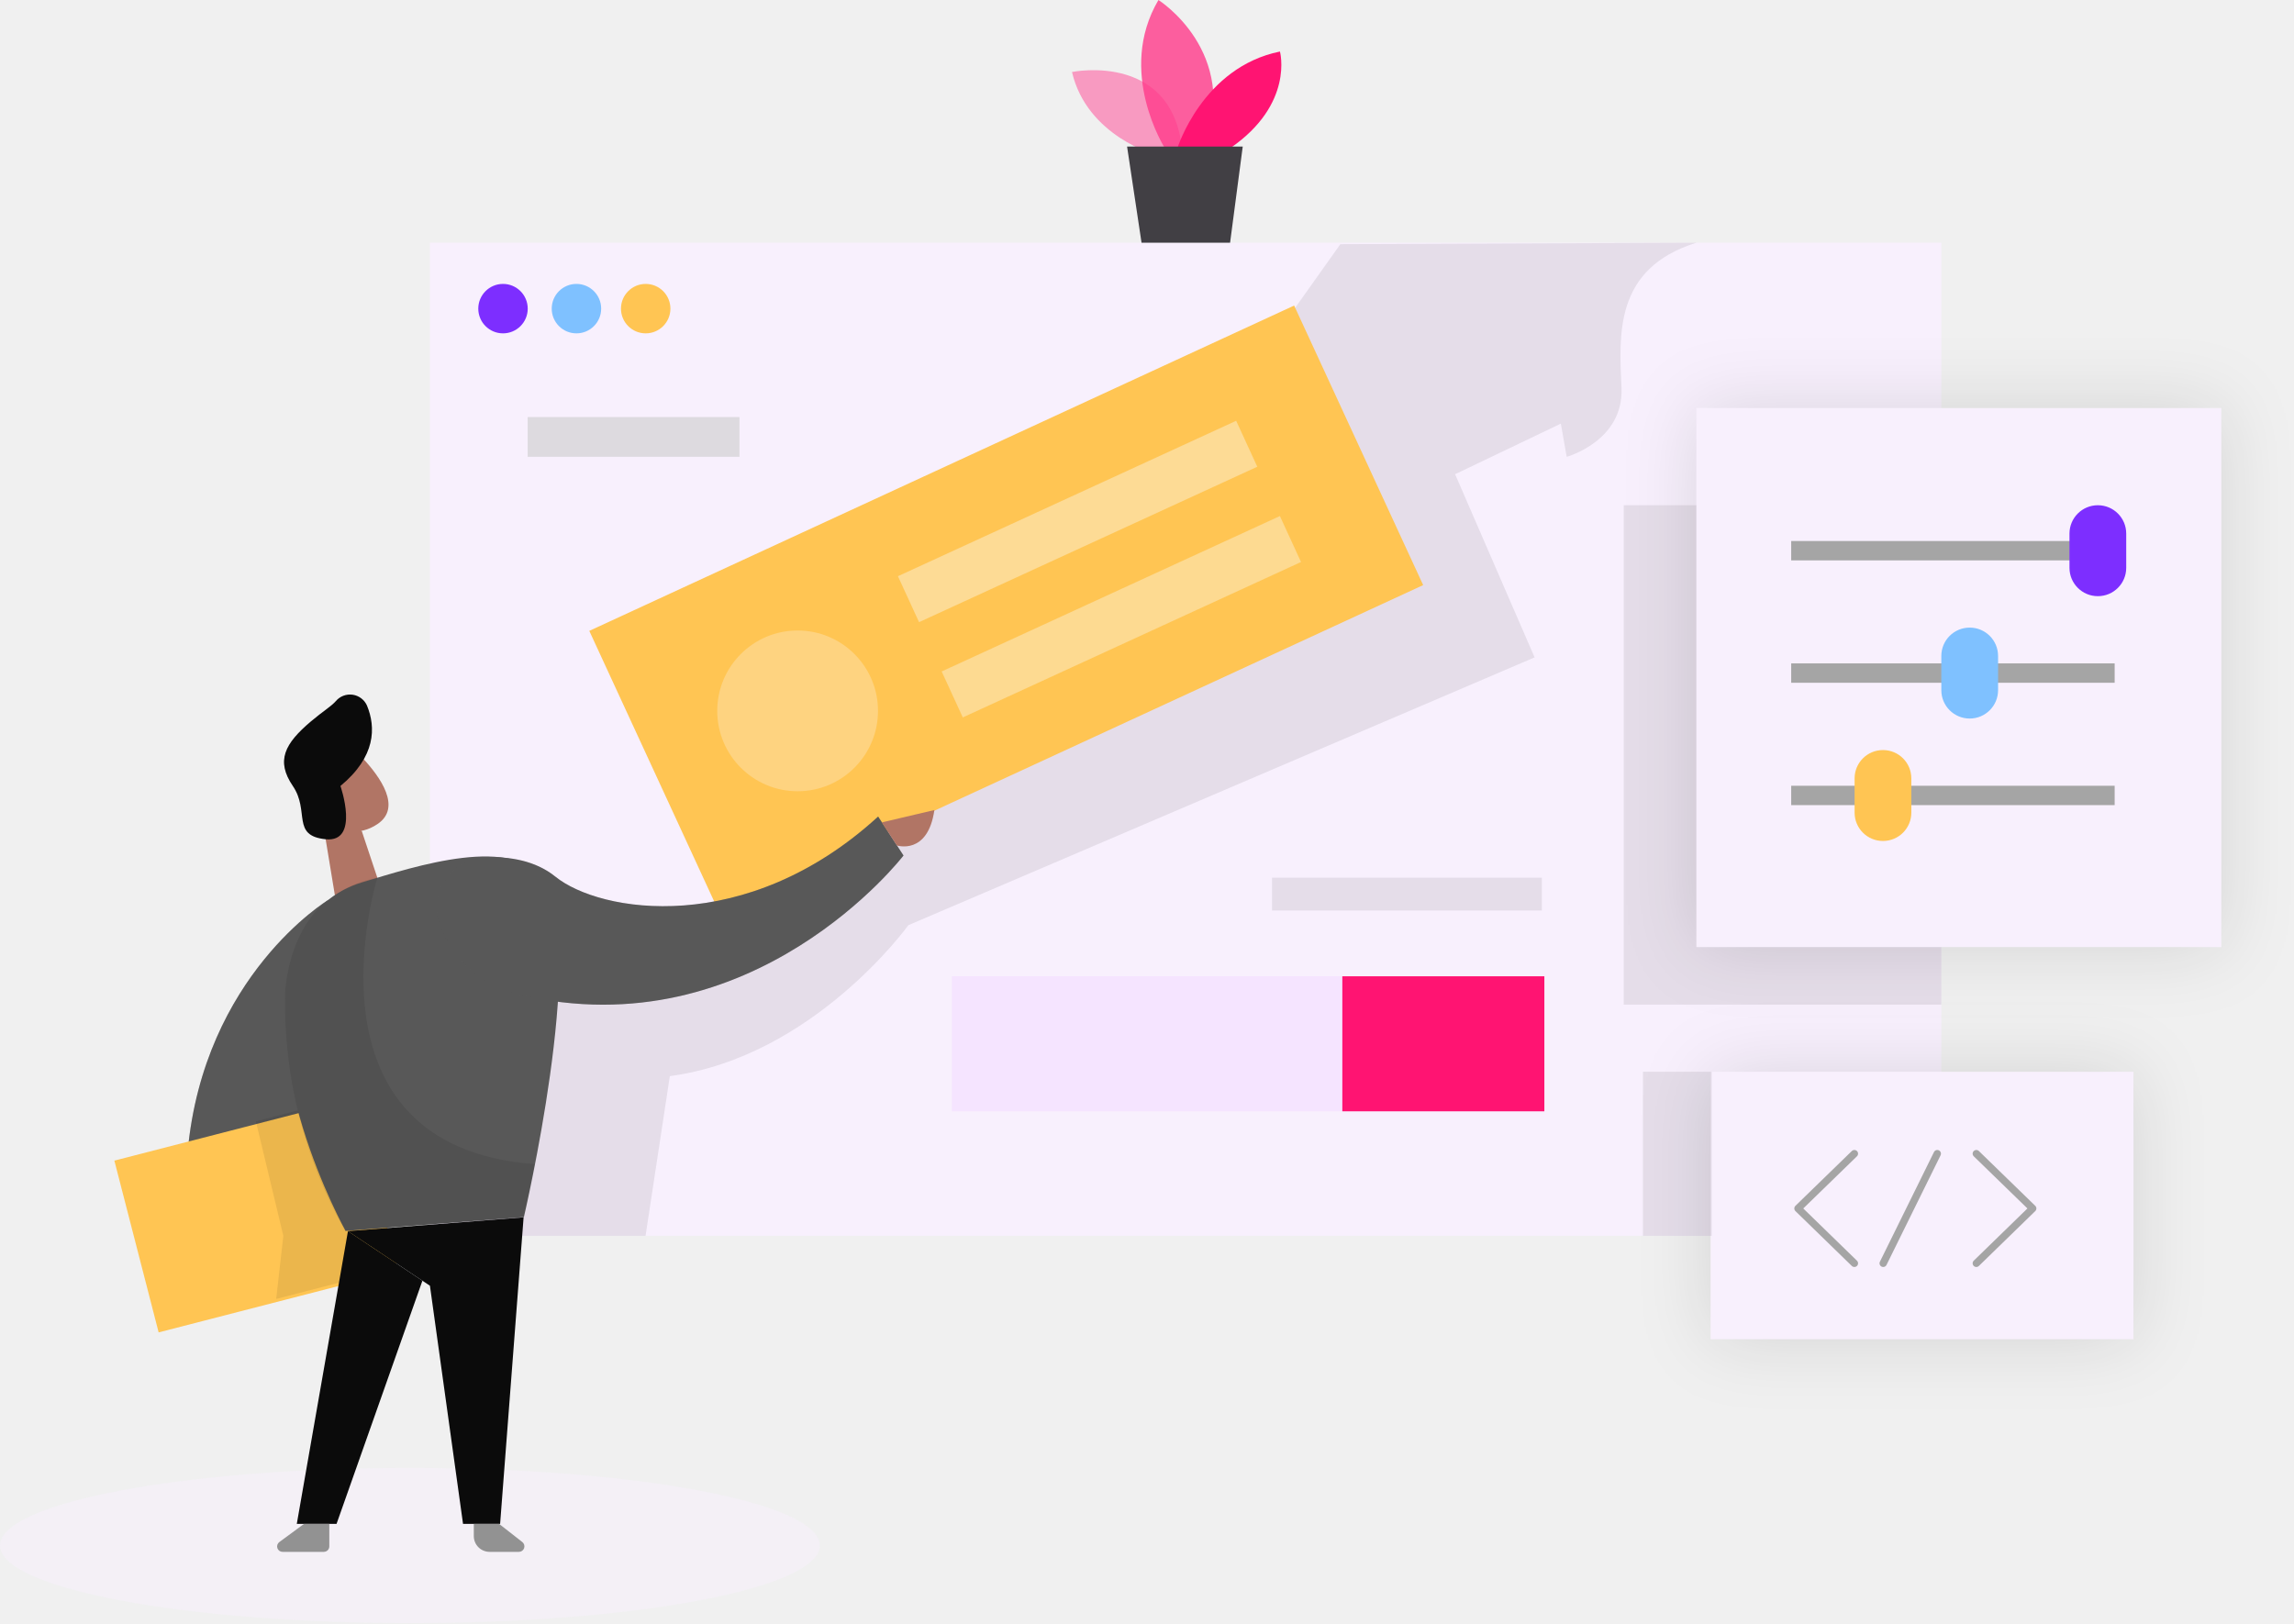
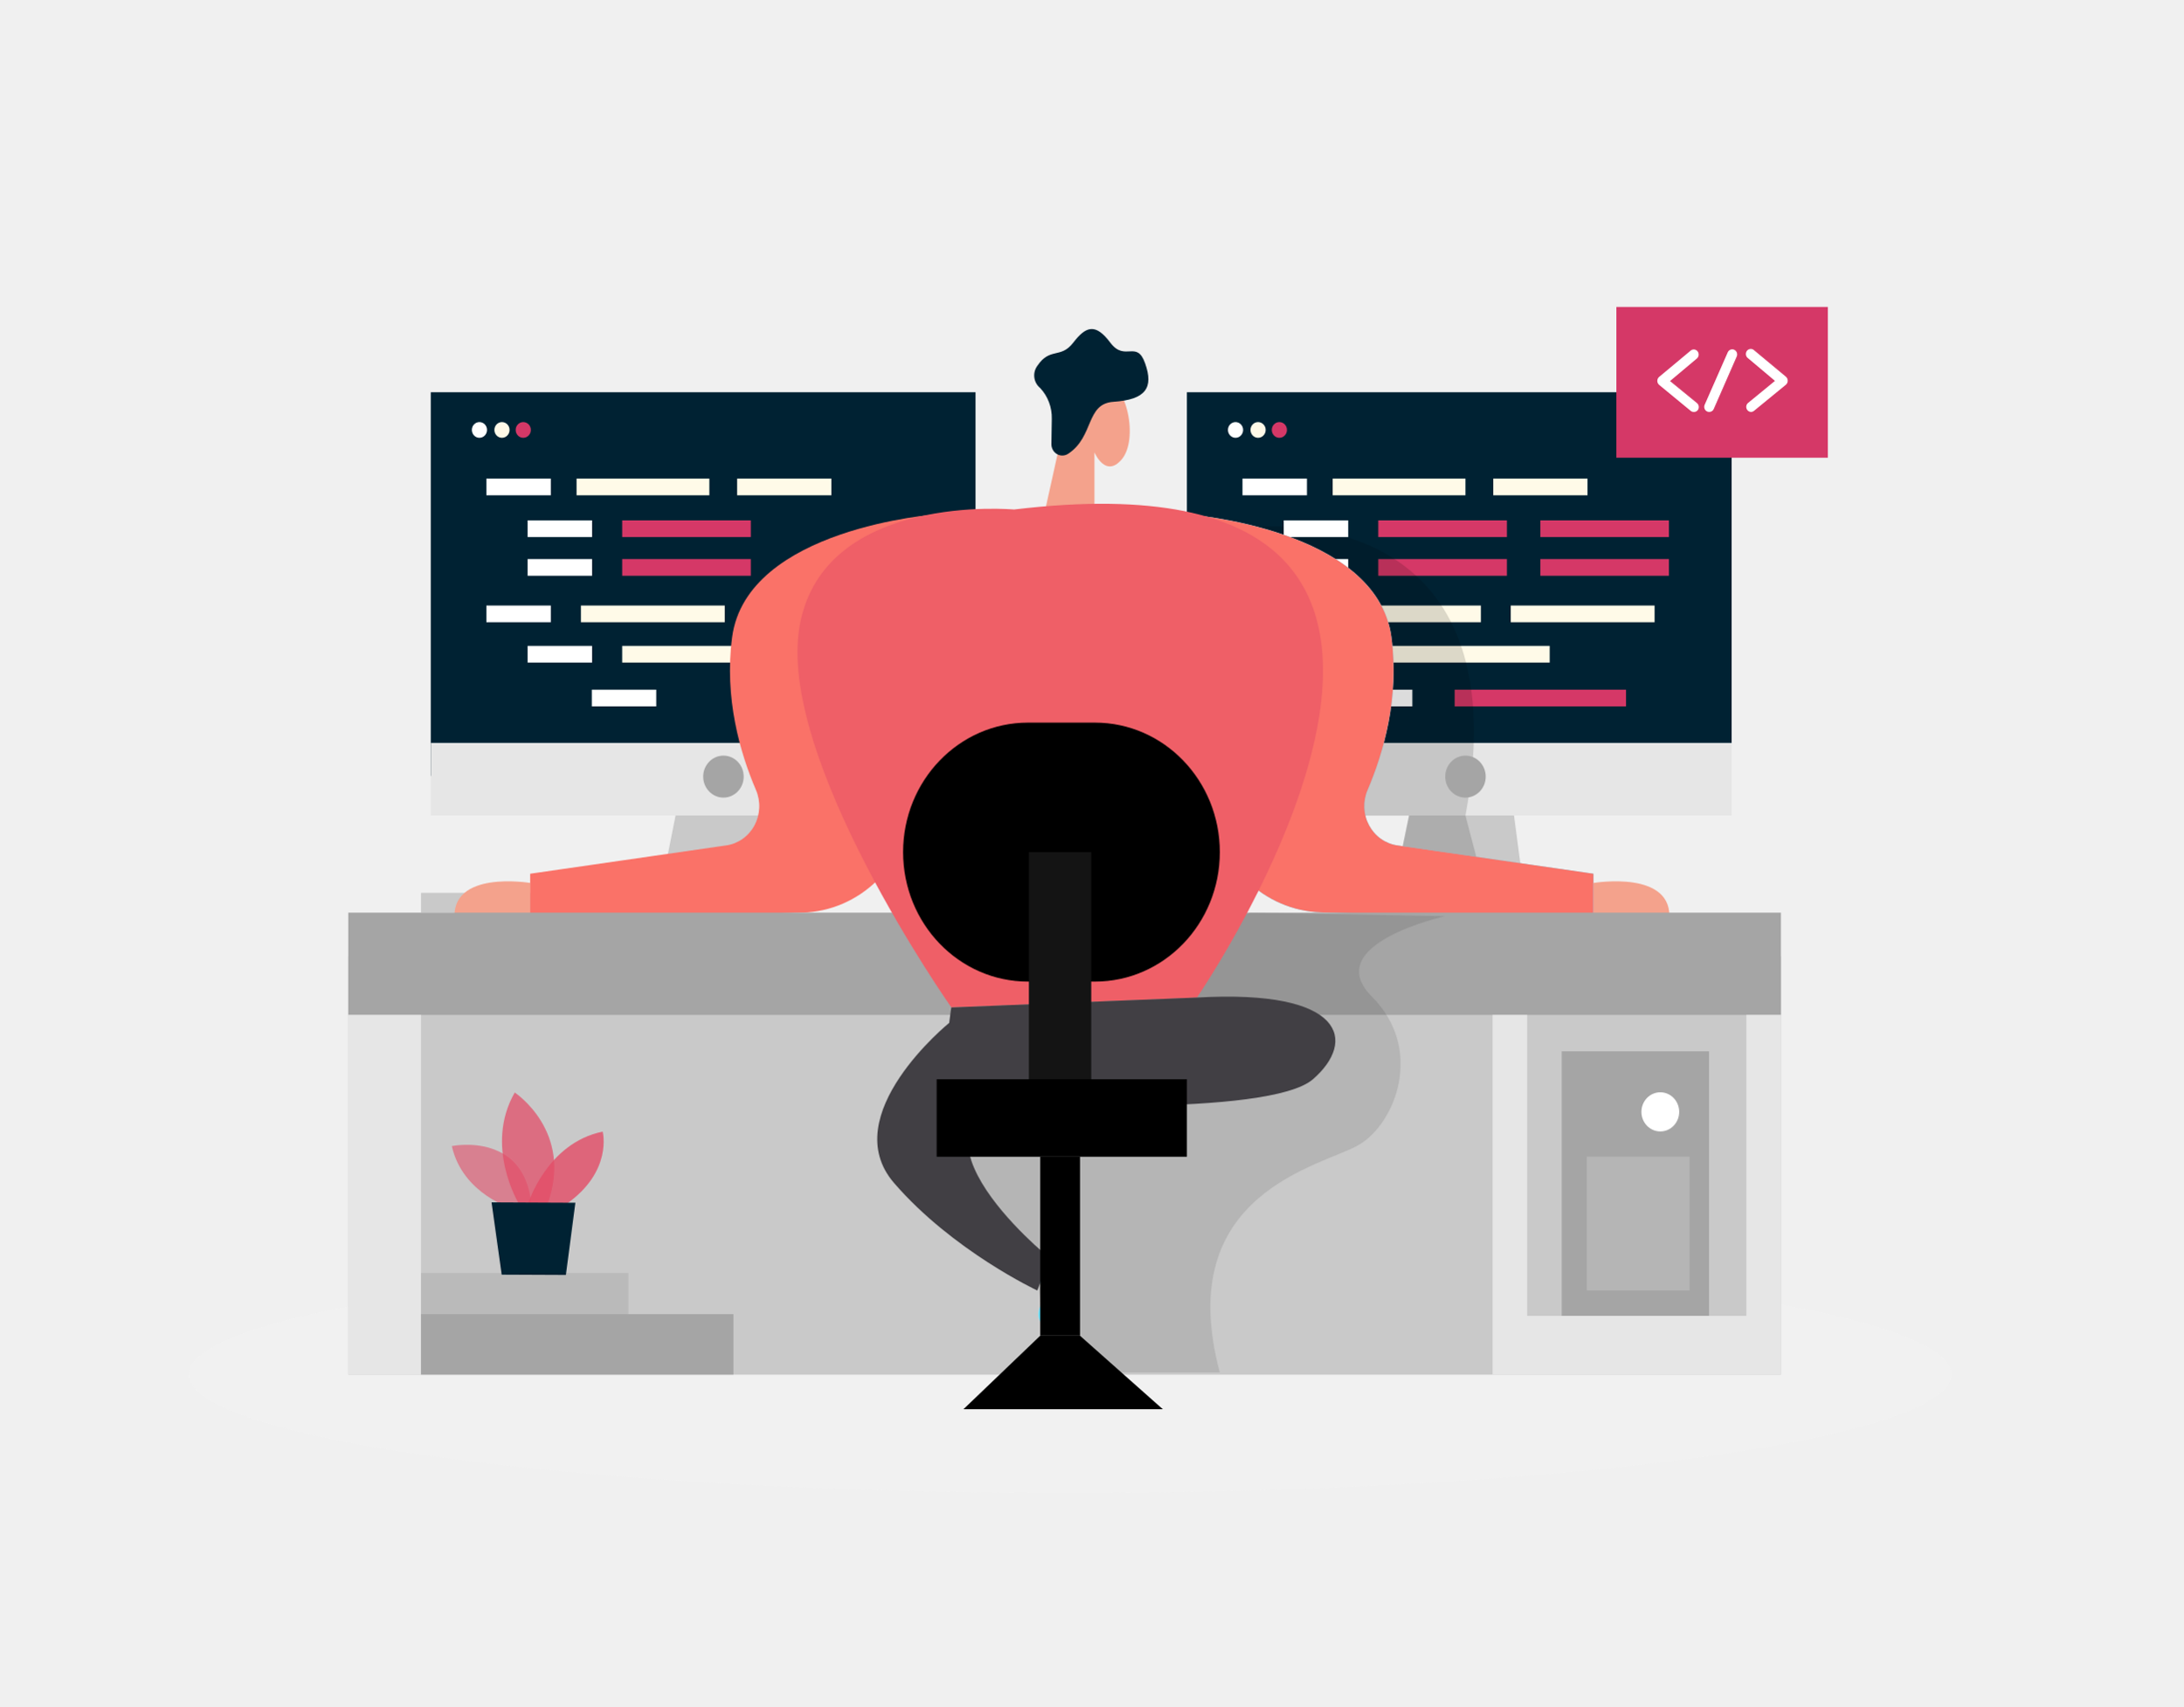
- <svg xmlns="http://www.w3.org/2000/svg" width="633" height="448" viewBox="0 0 633 448" fill="none">
-   <path opacity="0.45" d="M113.109 447.922C175.577 447.922 226.217 438.331 226.217 426.499C226.217 414.668 175.577 405.076 113.109 405.076C50.64 405.076 0 414.668 0 426.499C0 438.331 50.64 447.922 113.109 447.922Z" fill="#F8F0FD" />
-   <path d="M535.685 66.981H118.633V341.048H535.685V66.981Z" fill="#F8F0FD" />
-   <path d="M138.798 91.994C142.565 91.994 145.619 88.94 145.619 85.172C145.619 81.405 142.565 78.35 138.798 78.35C135.031 78.35 131.977 81.405 131.977 85.172C131.977 88.94 135.031 91.994 138.798 91.994Z" fill="#7D2EFF" />
-   <path d="M159.062 91.994C162.83 91.994 165.884 88.94 165.884 85.172C165.884 81.405 162.83 78.35 159.062 78.35C155.295 78.35 152.241 81.405 152.241 85.172C152.241 88.94 155.295 91.994 159.062 91.994Z" fill="#7FC1FF" />
-   <path d="M178.17 91.994C181.937 91.994 184.991 88.94 184.991 85.172C184.991 81.405 181.937 78.35 178.17 78.35C174.403 78.35 171.349 81.405 171.349 85.172C171.349 88.94 174.403 91.994 178.17 91.994Z" fill="#FFC553" />
-   <path opacity="0.08" d="M468.091 66.981L369.861 67.38L354.145 89.501L206.052 225.517L218.219 249.153L176.633 265.55H136.105L130.74 341.048H178.129L184.831 296.966C224.502 291.68 250.65 255.317 250.65 255.317L423.454 181.415L401.514 130.87L430.694 116.907L432.309 126.063C432.309 126.063 448.086 121.714 447.428 107.014C446.769 92.313 445.393 74.062 468.091 66.981Z" fill="black" />
-   <g filter="url(#filter0_d)">
-     <path d="M588.699 295.769H472.02V369.572H588.699V295.769Z" fill="#F8F0FD" />
-   </g>
-   <path opacity="0.08" d="M472.319 295.769H453.352V341.048H472.319V295.769Z" fill="black" />
-   <path d="M99.805 229.267L104.692 243.927L93.104 251.288L88.915 225.876L99.805 229.267Z" fill="#B17565" />
-   <path d="M84.947 211.714C85.554 210.32 86.5 209.099 87.698 208.163C88.897 207.228 90.309 206.606 91.809 206.354C93.309 206.102 94.847 206.229 96.285 206.723C97.724 207.216 99.016 208.061 100.045 209.18C104.971 214.446 110.915 222.844 104.193 227.392C93.882 234.373 84.428 221.408 84.428 221.408C83.634 218.196 83.815 214.822 84.947 211.714V211.714Z" fill="#B17565" />
-   <path d="M92.486 220.71C92.486 220.71 89.833 218.495 88.636 221.627C87.439 224.759 92.106 226.295 93.503 224.699C94.899 223.103 92.486 220.71 92.486 220.71Z" fill="#F4A28C" />
-   <path d="M357.103 84.32L162.608 174.095L198.21 251.238L392.705 161.464L357.103 84.32Z" fill="#FFC553" />
-   <path opacity="0.58" d="M341.105 116.116L247.77 159.009L253.6 171.696L346.934 128.804L341.105 116.116Z" fill="#FBEAC4" />
-   <path opacity="0.58" d="M353.173 142.406L259.838 185.299L265.668 197.986L359.002 155.093L353.173 142.406Z" fill="#FBE8BD" />
-   <path d="M220.094 218.356C232.343 218.356 242.273 208.425 242.273 196.175C242.273 183.925 232.343 173.994 220.094 173.994C207.845 173.994 197.915 183.925 197.915 196.175C197.915 208.425 207.845 218.356 220.094 218.356Z" fill="#FED380" />
-   <path d="M511.691 318.368L496.134 333.488L511.691 348.627" stroke="#A5A5A5" stroke-width="2.03" stroke-linecap="round" stroke-linejoin="round" />
-   <path d="M545.338 318.368L560.895 333.488L545.338 348.627" stroke="#A5A5A5" stroke-width="2.03" stroke-linecap="round" stroke-linejoin="round" />
-   <path opacity="0.7" d="M319.102 42.806C319.102 42.806 299.934 37.659 295.806 19.867C295.806 19.867 325.424 13.743 326.402 44.341L319.102 42.806Z" fill="#FB75AD" />
-   <path opacity="0.8" d="M321.435 40.891C321.435 40.891 307.972 19.807 319.66 0C319.66 0 342.258 14.222 332.365 40.891H321.435Z" fill="#FF3A89" />
-   <path d="M324.885 40.891C324.885 40.891 331.846 18.55 353.187 14.222C353.187 14.222 357.176 28.703 339.465 40.891H324.885Z" fill="#FF1472" />
-   <path d="M534.568 318.368L519.649 348.627" stroke="#A5A5A5" stroke-width="2.03" stroke-linecap="round" stroke-linejoin="round" />
-   <path opacity="0.63" d="M204.058 115.092H145.599V126.063H204.058V115.092Z" fill="#CECECE" />
-   <path d="M90.511 248.396C90.511 248.396 56.265 269.14 51.778 317.81C51.403 321.838 52.488 325.866 54.835 329.162C57.181 332.457 60.634 334.799 64.562 335.762L104.692 345.635L90.511 248.396Z" fill="#585858" />
-   <path opacity="0.2" d="M90.511 248.396C90.511 248.396 56.265 269.14 51.778 317.81C51.403 321.838 52.488 325.866 54.835 329.162C57.181 332.457 60.634 334.799 64.562 335.762L104.692 345.635L90.511 248.396Z" fill="#585858" />
-   <path d="M311.004 40.452L314.993 66.981H339.425L342.916 40.452H311.004Z" fill="#413F44" />
-   <path d="M93.942 216.9C93.942 216.9 99.406 232.578 89.853 231.601C80.299 230.623 85.545 223.881 80.798 216.9C76.051 209.919 78.564 205.211 85.784 199.088C89.115 196.275 91.349 194.979 92.665 193.483C93.225 192.82 93.944 192.31 94.754 192C95.565 191.691 96.441 191.593 97.299 191.714C98.159 191.836 98.972 192.174 99.665 192.696C100.358 193.218 100.907 193.907 101.261 194.699C103.735 200.723 103.754 208.782 93.942 216.9Z" fill="#0B0B0B" />
-   <path opacity="0.08" d="M535.685 139.427H448.046V277.238H535.685V139.427Z" fill="black" />
-   <path d="M97.686 303.244L31.558 320.288L43.775 367.691L109.902 350.647L97.686 303.244Z" fill="#FFC553" />
-   <path opacity="0.08" d="M70.606 309.432L78.185 341.048L76.21 358.461L93.942 353.873L99.227 339.751L82.194 306.42L70.606 309.432Z" fill="black" />
-   <path d="M82.593 258.588C84.22 254.978 86.607 251.762 89.592 249.159C92.576 246.557 96.087 244.629 99.885 243.509C114.525 239.1 142.328 229.885 150.546 243.509C161.795 262.259 144.562 335.882 144.562 335.882L95.358 339.691C95.358 339.691 68.212 290.942 82.593 258.588Z" fill="#585858" />
-   <path d="M144.482 335.941L138 420.535H127.768L118.634 354.811L96.016 339.751L144.482 335.941Z" fill="#0B0B0B" />
-   <path d="M96.016 339.751L81.895 420.535H92.865L116.559 353.435L96.016 339.751Z" fill="#0B0B0B" />
-   <path d="M121.166 254.778C120.503 252.702 120.335 250.5 120.675 248.347C121.016 246.194 121.855 244.151 123.127 242.381C124.399 240.611 126.067 239.163 127.999 238.154C129.93 237.144 132.071 236.601 134.25 236.567C140.513 236.368 147.713 237.445 153.238 241.913C165.544 251.886 205.893 258.668 242.313 225.337L249.314 236.088C249.314 236.088 207.947 289.944 143.166 274.466C138.241 273.35 133.672 271.021 129.876 267.691C126.079 264.361 123.175 260.135 121.426 255.397C121.326 255.197 121.246 254.978 121.166 254.778Z" fill="#585858" />
-   <path opacity="0.2" d="M121.166 254.778C120.503 252.702 120.335 250.5 120.675 248.347C121.016 246.194 121.855 244.151 123.127 242.381C124.399 240.611 126.067 239.163 127.999 238.154C129.93 237.144 132.071 236.601 134.25 236.567C140.513 236.368 147.713 237.445 153.238 241.913C165.544 251.886 205.893 258.668 242.313 225.337L249.314 236.088C249.314 236.088 207.947 289.944 143.166 274.466C138.241 273.35 133.672 271.021 129.876 267.691C126.079 264.361 123.175 260.135 121.426 255.397C121.326 255.197 121.246 254.978 121.166 254.778Z" fill="#585858" />
-   <path opacity="0.08" d="M104.133 242.212C104.133 242.212 81.117 316.354 147.574 321.261L144.482 335.941L95.278 339.751C83.963 319.817 78.224 297.204 78.664 274.286C78.664 274.286 79.082 255.377 92.406 247.019C95.929 244.603 99.927 242.964 104.133 242.212Z" fill="black" />
-   <path d="M83.889 420.535L77.088 425.542C76.83 425.726 76.637 425.988 76.537 426.29C76.438 426.592 76.437 426.917 76.535 427.219C76.633 427.521 76.824 427.784 77.081 427.97C77.338 428.156 77.648 428.256 77.965 428.254H89.374C89.769 428.249 90.147 428.09 90.426 427.811C90.705 427.531 90.865 427.154 90.87 426.758V420.535H83.889Z" fill="#929292" />
-   <path d="M137.721 420.535L144.123 425.542C144.373 425.736 144.556 426.004 144.646 426.307C144.736 426.61 144.729 426.935 144.625 427.234C144.522 427.533 144.327 427.792 144.069 427.975C143.811 428.158 143.502 428.256 143.186 428.254H135.068C133.918 428.249 132.817 427.789 132.006 426.974C131.195 426.159 130.74 425.056 130.74 423.906V420.535H137.721Z" fill="#929292" />
-   <g filter="url(#filter1_d)">
-     <path d="M612.952 112.599H468.091V261.361H612.952V112.599Z" fill="#F8F0FD" />
-   </g>
-   <path d="M583.513 149.301H494.259V154.646H583.513V149.301Z" fill="#A5A5A5" />
-   <path d="M583.513 183.07H494.259V188.416H583.513V183.07Z" fill="#A5A5A5" />
-   <path d="M583.513 216.84H494.259V222.186H583.513V216.84Z" fill="#A5A5A5" />
-   <path d="M578.886 139.427H578.866C574.548 139.427 571.047 142.928 571.047 147.246V156.701C571.047 161.019 574.548 164.52 578.866 164.52H578.886C583.204 164.52 586.704 161.019 586.704 156.701V147.246C586.704 142.928 583.204 139.427 578.886 139.427Z" fill="#7D2EFF" />
-   <path d="M543.523 173.197H543.503C539.185 173.197 535.685 176.697 535.685 181.016V190.47C535.685 194.789 539.185 198.289 543.503 198.289H543.523C547.841 198.289 551.342 194.789 551.342 190.47V181.016C551.342 176.697 547.841 173.197 543.523 173.197Z" fill="#7FC1FF" />
-   <path d="M519.59 206.986H519.57C515.252 206.986 511.751 210.487 511.751 214.805V224.26C511.751 228.578 515.252 232.079 519.57 232.079H519.59C523.908 232.079 527.408 228.578 527.408 224.26V214.805C527.408 210.487 523.908 206.986 519.59 206.986Z" fill="#FFC553" />
-   <path d="M426.147 269.419H262.657V306.68H426.147V269.419Z" fill="#F5E4FF" />
-   <path d="M426.146 269.419H370.4V306.68H426.146V269.419Z" fill="#FF1472" />
-   <path d="M247.479 233.316C247.479 233.316 256.015 236.108 257.83 223.542L243.33 226.953L247.479 233.316Z" fill="#B17565" />
-   <path opacity="0.08" d="M425.449 242.212H350.994V251.268H425.449V242.212Z" fill="black" />
-   <defs>
-     <filter id="filter0_d" x="452.02" y="275.769" width="156.679" height="113.803" filterUnits="userSpaceOnUse" color-interpolation-filters="sRGB">
-       <feFlood flood-opacity="0" result="BackgroundImageFix" />
-       <feColorMatrix in="SourceAlpha" type="matrix" values="0 0 0 0 0 0 0 0 0 0 0 0 0 0 0 0 0 0 127 0" />
-       <feOffset />
-       <feGaussianBlur stdDeviation="10" />
-       <feColorMatrix type="matrix" values="0 0 0 0 0 0 0 0 0 0 0 0 0 0 0 0 0 0 0.12 0" />
-       <feBlend mode="normal" in2="BackgroundImageFix" result="effect1_dropShadow" />
-       <feBlend mode="normal" in="SourceGraphic" in2="effect1_dropShadow" result="shape" />
-     </filter>
-     <filter id="filter1_d" x="448.091" y="92.599" width="184.861" height="188.762" filterUnits="userSpaceOnUse" color-interpolation-filters="sRGB">
-       <feFlood flood-opacity="0" result="BackgroundImageFix" />
-       <feColorMatrix in="SourceAlpha" type="matrix" values="0 0 0 0 0 0 0 0 0 0 0 0 0 0 0 0 0 0 127 0" />
-       <feOffset />
-       <feGaussianBlur stdDeviation="10" />
-       <feColorMatrix type="matrix" values="0 0 0 0 0 0 0 0 0 0 0 0 0 0 0 0 0 0 0.12 0" />
-       <feBlend mode="normal" in2="BackgroundImageFix" result="effect1_dropShadow" />
-       <feBlend mode="normal" in="SourceGraphic" in2="effect1_dropShadow" result="shape" />
-     </filter>
-   </defs>
+ <svg xmlns="http://www.w3.org/2000/svg" width="522" height="408" viewBox="0 0 522 408" fill="none">
+   <path d="M381.06 211.146C381.06 211.146 400.413 207.898 399.108 220.172H381.06V211.146Z" fill="#F4A28C" />
+   <path d="M338.099 188.816L332.253 218.251H365.087L360.611 184.417L338.099 188.816Z" fill="#C9C9C9" />
+   <path d="M414.05 93.798H283.798V185.541H414.05V93.798Z" fill="#002233" />
+   <path d="M370.542 154.454H329.565V158.447H370.542V154.454Z" fill="#FFFAE8" />
+   <path d="M388.799 164.929H347.822V168.922H388.799V164.929Z" fill="#D53867" />
+   <path d="M414.05 177.651H283.798V195.014H414.05V177.651Z" fill="#E6E6E6" />
+   <path d="M354.086 144.805H319.699V148.798H354.086V144.805Z" fill="#FFFAE8" />
+   <path d="M395.624 144.805H361.237V148.798H395.624V144.805Z" fill="#FFFAE8" />
+   <path d="M360.311 133.694H329.565V137.687H360.311V133.694Z" fill="#D53867" />
+   <path d="M399.056 133.694H368.31V137.687H399.056V133.694Z" fill="#D53867" />
+   <path d="M322.361 154.454H306.949V158.447H322.361V154.454Z" fill="white" />
+   <path d="M337.708 164.929H322.296V168.922H337.708V164.929Z" fill="white" />
+   <path d="M312.495 144.805H297.083V148.798H312.495V144.805Z" fill="white" />
+   <path opacity="0.14" d="M300.815 126.007C300.815 126.007 364.447 119.376 350.405 195.027L355.247 213.473L335.385 202.295L336.977 195.041H326.459L300.815 126.007Z" fill="black" />
+   <path d="M300.815 104.692C301.817 104.692 302.629 103.85 302.629 102.811C302.629 101.772 301.817 100.93 300.815 100.93C299.814 100.93 299.001 101.772 299.001 102.811C299.001 103.85 299.814 104.692 300.815 104.692Z" fill="#FFFAE8" />
+   <path d="M305.905 104.692C306.907 104.692 307.719 103.85 307.719 102.811C307.719 101.772 306.907 100.93 305.905 100.93C304.903 100.93 304.091 101.772 304.091 102.811C304.091 103.85 304.903 104.692 305.905 104.692Z" fill="#D53867" />
+   <path d="M312.495 114.45H297.083V118.442H312.495V114.45Z" fill="white" />
+   <path d="M322.361 124.438H306.949V128.43H322.361V124.438Z" fill="white" />
+   <path d="M360.311 124.438H329.565V128.43H360.311V124.438Z" fill="#D53867" />
+   <path d="M399.056 124.438H368.31V128.43H399.056V124.438Z" fill="#D53867" />
+   <path d="M322.361 133.694H306.949V137.687H322.361V133.694Z" fill="white" />
+   <path d="M350.405 114.45H318.655V118.442H350.405V114.45Z" fill="#FFFAE8" />
+   <path d="M379.585 114.45H357.048V118.442H379.585V114.45Z" fill="#FFFAE8" />
+   <path d="M350.406 190.737C353.079 190.737 355.247 188.489 355.247 185.716C355.247 182.944 353.079 180.696 350.406 180.696C347.732 180.696 345.564 182.944 345.564 185.716C345.564 188.489 347.732 190.737 350.406 190.737Z" fill="#A5A5A5" />
+   <path d="M166.14 213.514H100.668V218.251H166.14V213.514Z" fill="#C9C9C9" />
+   <path d="M126.768 211.146C126.768 211.146 107.415 207.898 108.72 220.172H126.768V211.146Z" fill="#F4A28C" />
+   <path d="M162.759 188.816L156.913 218.251H189.747L185.271 184.417L162.759 188.816Z" fill="#C9C9C9" />
+   <path d="M233.256 93.798H103.004V185.541H233.256V93.798Z" fill="#002233" />
+   <path d="M189.747 154.454H148.77V158.447H189.747V154.454Z" fill="#FFFAE8" />
+   <path d="M233.256 177.651H103.004V195.014H233.256V177.651Z" fill="#E6E6E6" />
+   <path d="M173.291 144.805H138.904V148.798H173.291V144.805Z" fill="#FFFAE8" />
+   <path d="M179.516 133.694H148.77V137.687H179.516V133.694Z" fill="#D53867" />
+   <path d="M141.566 154.454H126.154V158.447H141.566V154.454Z" fill="white" />
+   <path d="M156.913 164.929H141.501V168.922H156.913V164.929Z" fill="white" />
+   <path d="M131.701 144.805H116.289V148.798H131.701V144.805Z" fill="white" />
+   <path d="M114.631 104.692C115.633 104.692 116.445 103.85 116.445 102.811C116.445 101.772 115.633 100.93 114.631 100.93C113.629 100.93 112.817 101.772 112.817 102.811C112.817 103.85 113.629 104.692 114.631 104.692Z" fill="white" />
+   <path d="M120.021 104.692C121.023 104.692 121.835 103.85 121.835 102.811C121.835 101.772 121.023 100.93 120.021 100.93C119.019 100.93 118.207 101.772 118.207 102.811C118.207 103.85 119.019 104.692 120.021 104.692Z" fill="#FFFAE8" />
+   <path d="M125.11 104.692C126.112 104.692 126.924 103.85 126.924 102.811C126.924 101.772 126.112 100.93 125.11 100.93C124.109 100.93 123.296 101.772 123.296 102.811C123.296 103.85 124.109 104.692 125.11 104.692Z" fill="#D53867" />
+   <path d="M131.701 114.45H116.289V118.442H131.701V114.45Z" fill="white" />
+   <path d="M141.566 124.438H126.154V128.43H141.566V124.438Z" fill="white" />
+   <path d="M179.516 124.438H148.77V128.43H179.516V124.438Z" fill="#D53867" />
+   <path d="M141.566 133.694H126.154V137.687H141.566V133.694Z" fill="white" />
+   <path d="M169.611 114.45H137.86V118.442H169.611V114.45Z" fill="#FFFAE8" />
+   <path opacity="0.45" d="M255.858 357.048C372.257 357.048 466.616 344.367 466.616 328.723C466.616 313.08 372.257 300.398 255.858 300.398C139.46 300.398 45.101 313.08 45.101 328.723C45.101 344.367 139.46 357.048 255.858 357.048Z" fill="#F4F4F4" fill-opacity="0.8" />
+   <path d="M223.964 122.989C223.964 122.989 178.537 126.224 175.053 152.384C173.121 166.919 176.958 180.06 180.755 188.924C181.334 190.271 181.602 191.739 181.537 193.212C181.473 194.684 181.077 196.121 180.383 197.408C179.689 198.694 178.714 199.795 177.537 200.622C176.36 201.45 175.014 201.981 173.604 202.173L126.768 208.94V220.24L191.939 218.237C198.551 218.035 204.861 215.322 209.672 210.615C214.483 205.908 217.46 199.533 218.039 192.7L223.964 122.989Z" fill="#FA7268" />
+   <path d="M283.798 122.989C283.798 122.989 329.225 126.224 332.71 152.384C334.641 166.919 330.804 180.06 327.007 188.924C326.428 190.271 326.16 191.739 326.225 193.212C326.29 194.684 326.685 196.121 327.379 197.408C328.074 198.694 329.048 199.795 330.225 200.622C331.402 201.45 332.749 201.981 334.158 202.173L380.995 208.94V220.24L315.81 218.169C309.199 217.964 302.891 215.251 298.08 210.544C293.27 205.837 290.292 199.464 289.71 192.632L283.798 122.989Z" fill="#68E1FD" />
+   <path d="M283.798 122.989C283.798 122.989 329.225 126.224 332.71 152.384C334.641 166.919 330.804 180.06 327.007 188.924C326.428 190.271 326.16 191.739 326.225 193.212C326.29 194.684 326.685 196.121 327.379 197.408C328.074 198.694 329.048 199.795 330.225 200.622C331.402 201.45 332.749 201.981 334.158 202.173L380.995 208.94V220.24L315.81 218.169C309.199 217.964 302.891 215.251 298.08 210.544C293.27 205.837 290.292 199.464 289.71 192.632L283.798 122.989Z" fill="#FA7268" />
+   <path d="M425.834 228.698H83.272V328.737H425.834V228.698Z" fill="#C9C9C9" />
+   <path d="M425.834 218.251H83.272V242.705H425.834V218.251Z" fill="#A5A5A5" />
+   <path d="M249.686 122.989L255.232 97.912C255.232 97.912 255.414 86.165 262.683 88.899C269.952 91.633 272.132 105.247 268.217 109.849C264.302 114.45 261.692 108.17 261.692 108.17V122.042L249.686 122.989Z" fill="#F4A28C" />
+   <path opacity="0.1" d="M345.564 219.09C345.564 219.09 315.458 225.735 328.038 238.334C340.618 250.934 333.675 268.649 324.958 273.764C316.241 278.88 280.131 285.051 291.668 328.209H250.965L247.963 305.202L221.863 276.62L233.269 249.052L265.359 203.811L287.1 222.5L299.002 218.251L345.564 219.09Z" fill="black" />
+   <path d="M242.443 121.839C242.443 121.839 197.159 117.657 191.248 149.366C185.336 181.075 227.475 240.919 227.475 240.919L286.2 238.551C286.2 238.551 377.432 105.653 242.443 121.839Z" fill="#EF5F67" />
+   <path d="M247.95 305.162C247.95 305.162 250.56 308.734 248.85 312.118C247.141 315.501 249.607 318.37 252.191 316.015C254.775 313.661 255.845 303.835 255.845 303.835L250.012 300.303L247.95 305.162Z" fill="#68E1FD" />
+   <path d="M227.475 240.919C227.475 240.919 223.56 262.234 232.368 263.249C241.177 264.264 303.491 267.147 313.931 258.093C324.371 249.039 321.761 236.521 286.2 238.551L227.475 240.919Z" fill="#413F44" />
+   <path d="M226.966 244.6C226.966 244.6 199.743 266.659 213.772 282.899C227.801 299.139 248.028 308.613 248.028 308.613L250.965 300.831C250.965 300.831 208.552 266.659 248.681 259.893L226.966 244.6Z" fill="#413F44" />
+   <path d="M261.809 172.806H245.797C229.307 172.806 215.938 186.669 215.938 203.77C215.938 220.871 229.307 234.734 245.797 234.734H261.809C278.3 234.734 291.668 220.871 291.668 203.77C291.668 186.669 278.3 172.806 261.809 172.806Z" fill="black" />
+   <path d="M260.922 203.77H246.019V265.793H260.922V203.77Z" fill="black" />
+   <path opacity="0.08" d="M260.922 203.77H246.019V265.793H260.922V203.77Z" fill="white" />
+   <path d="M283.798 258.093H223.964V276.62H283.798V258.093Z" fill="black" />
+   <path d="M251.395 106.127L251.487 100.186C251.526 98.818 251.298 97.457 250.819 96.183C250.339 94.909 249.616 93.748 248.694 92.769C248.314 92.463 247.997 92.081 247.76 91.647C247.522 91.213 247.37 90.734 247.312 90.239C247.254 89.743 247.291 89.24 247.42 88.76C247.55 88.279 247.77 87.83 248.067 87.437C251.069 82.985 253.601 85.868 256.628 81.929C259.656 77.991 261.94 77.22 265.476 81.929C269.013 86.639 271.792 81.144 273.815 86.91C275.838 92.675 274.063 95.557 266.233 96.085C259.578 96.532 261.639 104.354 255.467 108.468C255.068 108.749 254.601 108.909 254.119 108.931C253.638 108.953 253.159 108.837 252.738 108.594C252.316 108.352 251.967 107.993 251.73 107.557C251.493 107.122 251.377 106.627 251.395 106.127Z" fill="#002233" />
+   <path d="M258.233 276.606H248.733V319.412H258.233V276.606Z" fill="black" />
+   <path opacity="0.08" d="M258.233 276.606H248.733V319.412H258.233V276.606Z" fill="black" />
+   <path d="M248.733 319.412L230.359 337.006H278.043L258.22 319.412H248.733Z" fill="black" />
+   <path d="M408.648 251.407H373.413V314.676H408.648V251.407Z" fill="#A5A5A5" />
+   <path d="M365.152 242.705H356.891V328.737H365.152V242.705Z" fill="#E6E6E6" />
+   <path d="M425.835 242.705H417.574V328.737H425.835V242.705Z" fill="#E6E6E6" />
+   <path d="M425.848 314.676H364.343V328.723H425.848V314.676Z" fill="#E6E6E6" />
+   <path d="M100.668 242.705H83.272V328.737H100.668V242.705Z" fill="#E6E6E6" />
+   <path opacity="0.42" d="M150.258 304.404H100.668V314.676H150.258V304.404Z" fill="#A5A5A5" />
+   <path d="M175.366 314.27H100.668V328.723H175.366V314.27Z" fill="#A5A5A5" />
+   <path d="M198.791 114.45H176.253V118.442H198.791V114.45Z" fill="#FFFAE8" />
+   <path d="M172.978 190.737C175.652 190.737 177.819 188.489 177.819 185.716C177.819 182.944 175.652 180.696 172.978 180.696C170.304 180.696 168.136 182.944 168.136 185.716C168.136 188.489 170.304 190.737 172.978 190.737Z" fill="#A5A5A5" />
+   <path d="M295.426 104.692C296.428 104.692 297.24 103.85 297.24 102.811C297.24 101.772 296.428 100.93 295.426 100.93C294.424 100.93 293.612 101.772 293.612 102.811C293.612 103.85 294.424 104.692 295.426 104.692Z" fill="white" />
+   <path d="M437.058 73.403H386.489V109.456H437.058V73.403Z" fill="#D53867" />
+   <path d="M404.981 98.508C404.72 98.509 404.467 98.418 404.263 98.251L396.72 92.039C396.583 91.925 396.472 91.781 396.396 91.617C396.319 91.453 396.278 91.273 396.276 91.091C396.276 90.908 396.314 90.727 396.388 90.561C396.463 90.395 396.571 90.248 396.707 90.13L404.289 83.811C404.532 83.619 404.838 83.534 405.141 83.573C405.444 83.611 405.72 83.77 405.912 84.016C406.104 84.263 406.195 84.577 406.168 84.892C406.14 85.207 405.995 85.499 405.764 85.705L399.317 91.118L405.751 96.383C405.873 96.481 405.974 96.603 406.05 96.742C406.126 96.881 406.175 97.034 406.193 97.193C406.211 97.352 406.199 97.513 406.157 97.666C406.114 97.82 406.043 97.963 405.946 98.088C405.829 98.232 405.68 98.346 405.512 98.419C405.344 98.492 405.162 98.522 404.981 98.508V98.508Z" fill="white" />
+   <path d="M418.709 98.508C418.533 98.509 418.359 98.468 418.201 98.388C418.042 98.308 417.904 98.192 417.796 98.047C417.699 97.923 417.628 97.779 417.586 97.626C417.543 97.472 417.531 97.311 417.549 97.152C417.567 96.994 417.616 96.84 417.692 96.701C417.768 96.562 417.87 96.44 417.991 96.342L424.412 91.078L417.978 85.665C417.842 85.571 417.727 85.449 417.639 85.307C417.551 85.165 417.492 85.005 417.467 84.838C417.442 84.671 417.451 84.5 417.493 84.337C417.534 84.173 417.609 84.021 417.71 83.889C417.812 83.757 417.94 83.648 418.084 83.57C418.229 83.492 418.387 83.445 418.55 83.434C418.713 83.423 418.876 83.447 419.029 83.505C419.182 83.563 419.322 83.653 419.44 83.77L427.035 90.09C427.171 90.207 427.279 90.354 427.354 90.52C427.428 90.687 427.466 90.868 427.466 91.051C427.464 91.233 427.423 91.412 427.346 91.576C427.27 91.74 427.159 91.884 427.022 91.998L419.44 98.21C419.236 98.393 418.978 98.498 418.709 98.508V98.508Z" fill="white" />
+   <path d="M408.674 98.508C408.503 98.511 408.333 98.474 408.178 98.399C407.896 98.264 407.678 98.019 407.57 97.717C407.463 97.415 407.475 97.082 407.604 96.789L413.124 84.243C413.188 84.098 413.279 83.967 413.392 83.858C413.506 83.748 413.638 83.663 413.783 83.608C413.928 83.552 414.082 83.526 414.236 83.532C414.391 83.537 414.543 83.575 414.683 83.641C414.824 83.708 414.95 83.803 415.055 83.92C415.161 84.037 415.243 84.175 415.297 84.325C415.35 84.475 415.375 84.635 415.37 84.795C415.364 84.955 415.328 85.113 415.264 85.258L409.77 97.804C409.676 98.022 409.521 98.205 409.326 98.33C409.131 98.456 408.903 98.518 408.674 98.508V98.508Z" fill="white" />
+   <path opacity="0.58" d="M122.67 289.084C122.67 289.084 110.651 285.674 108.028 274.076C108.028 274.076 126.663 270.178 127.185 290.113L122.67 289.084Z" fill="#E34C67" />
+   <path opacity="0.73" d="M124.079 287.907C124.079 287.907 115.675 274.13 123.074 261.26C123.074 261.26 137.234 270.584 130.904 287.934L124.079 287.907Z" fill="#E34C67" />
+   <path opacity="0.8" d="M126.246 287.907C126.246 287.907 130.683 273.372 144.098 270.611C144.098 270.611 146.604 280.084 135.407 287.947L126.246 287.907Z" fill="#E34C67" />
+   <path d="M117.528 287.528L119.956 304.823L135.302 304.891L137.573 287.622L117.528 287.528Z" fill="#002233" />
+   <path d="M396.994 270.57C399.488 270.57 401.509 268.474 401.509 265.888C401.509 263.302 399.488 261.205 396.994 261.205C394.5 261.205 392.479 263.302 392.479 265.888C392.479 268.474 394.5 270.57 396.994 270.57Z" fill="white" />
+   <path opacity="0.18" d="M404.002 276.606H379.429V308.586H404.002V276.606Z" fill="white" />
</svg>
